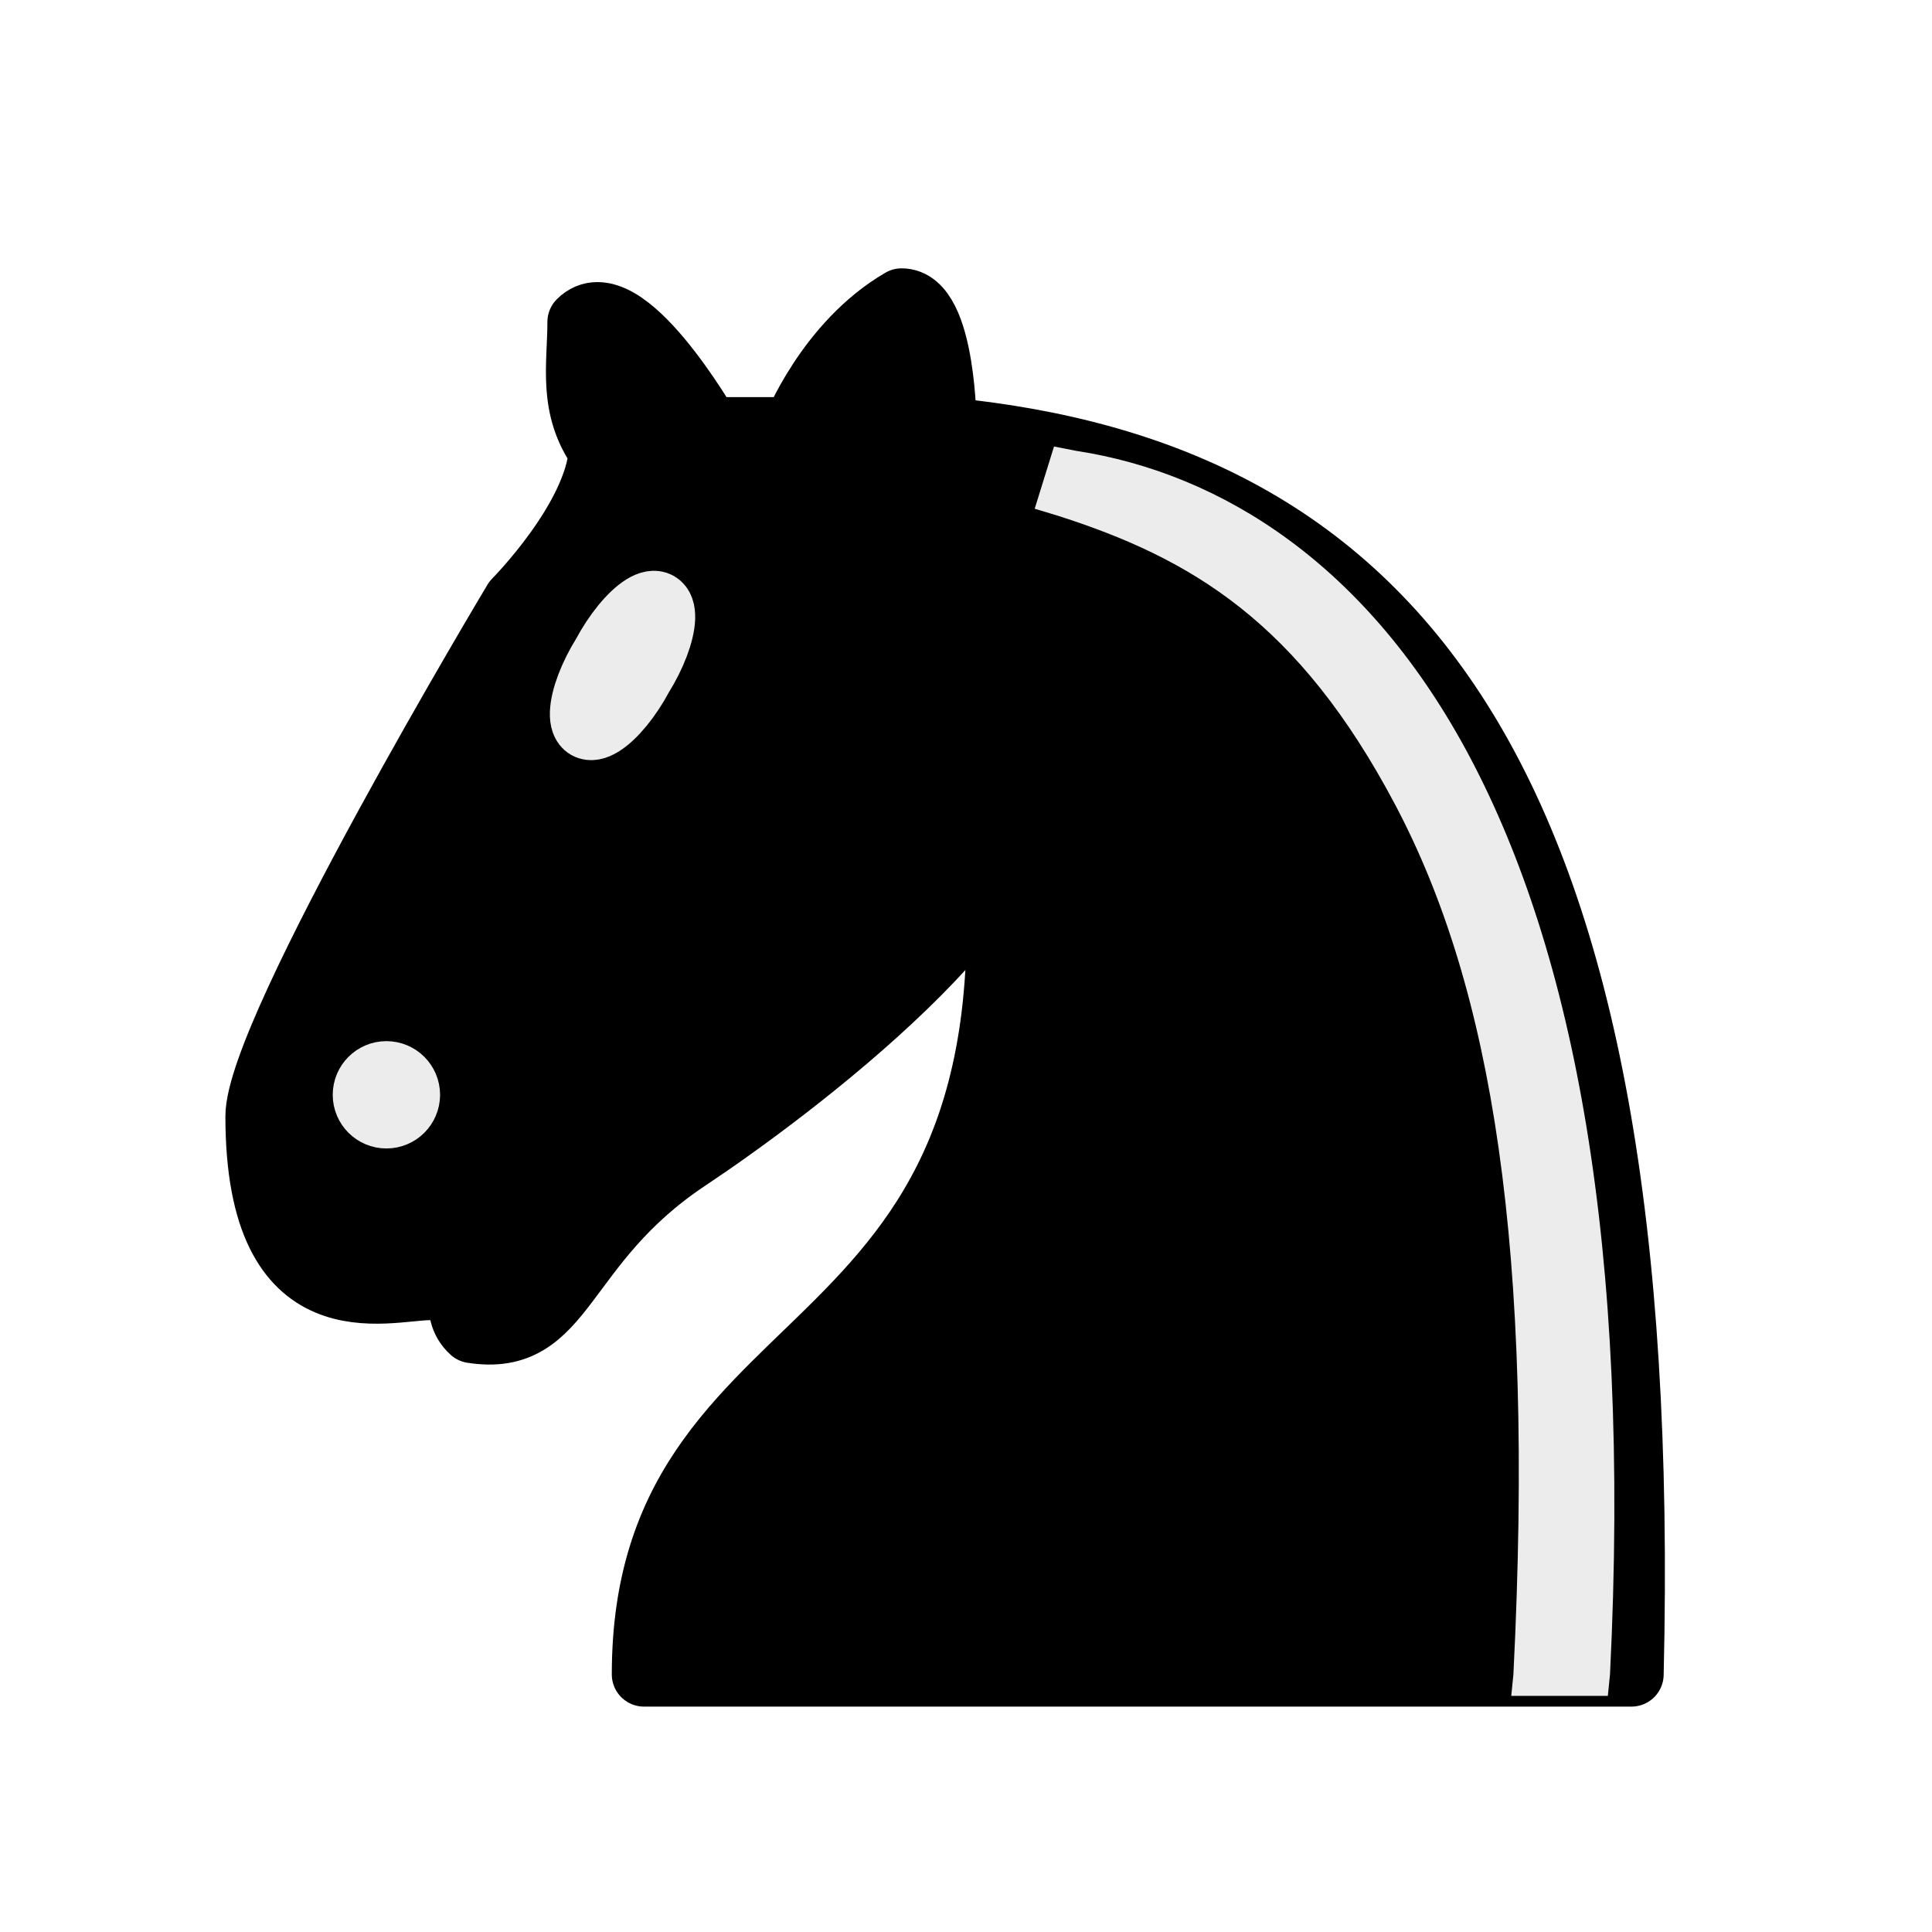
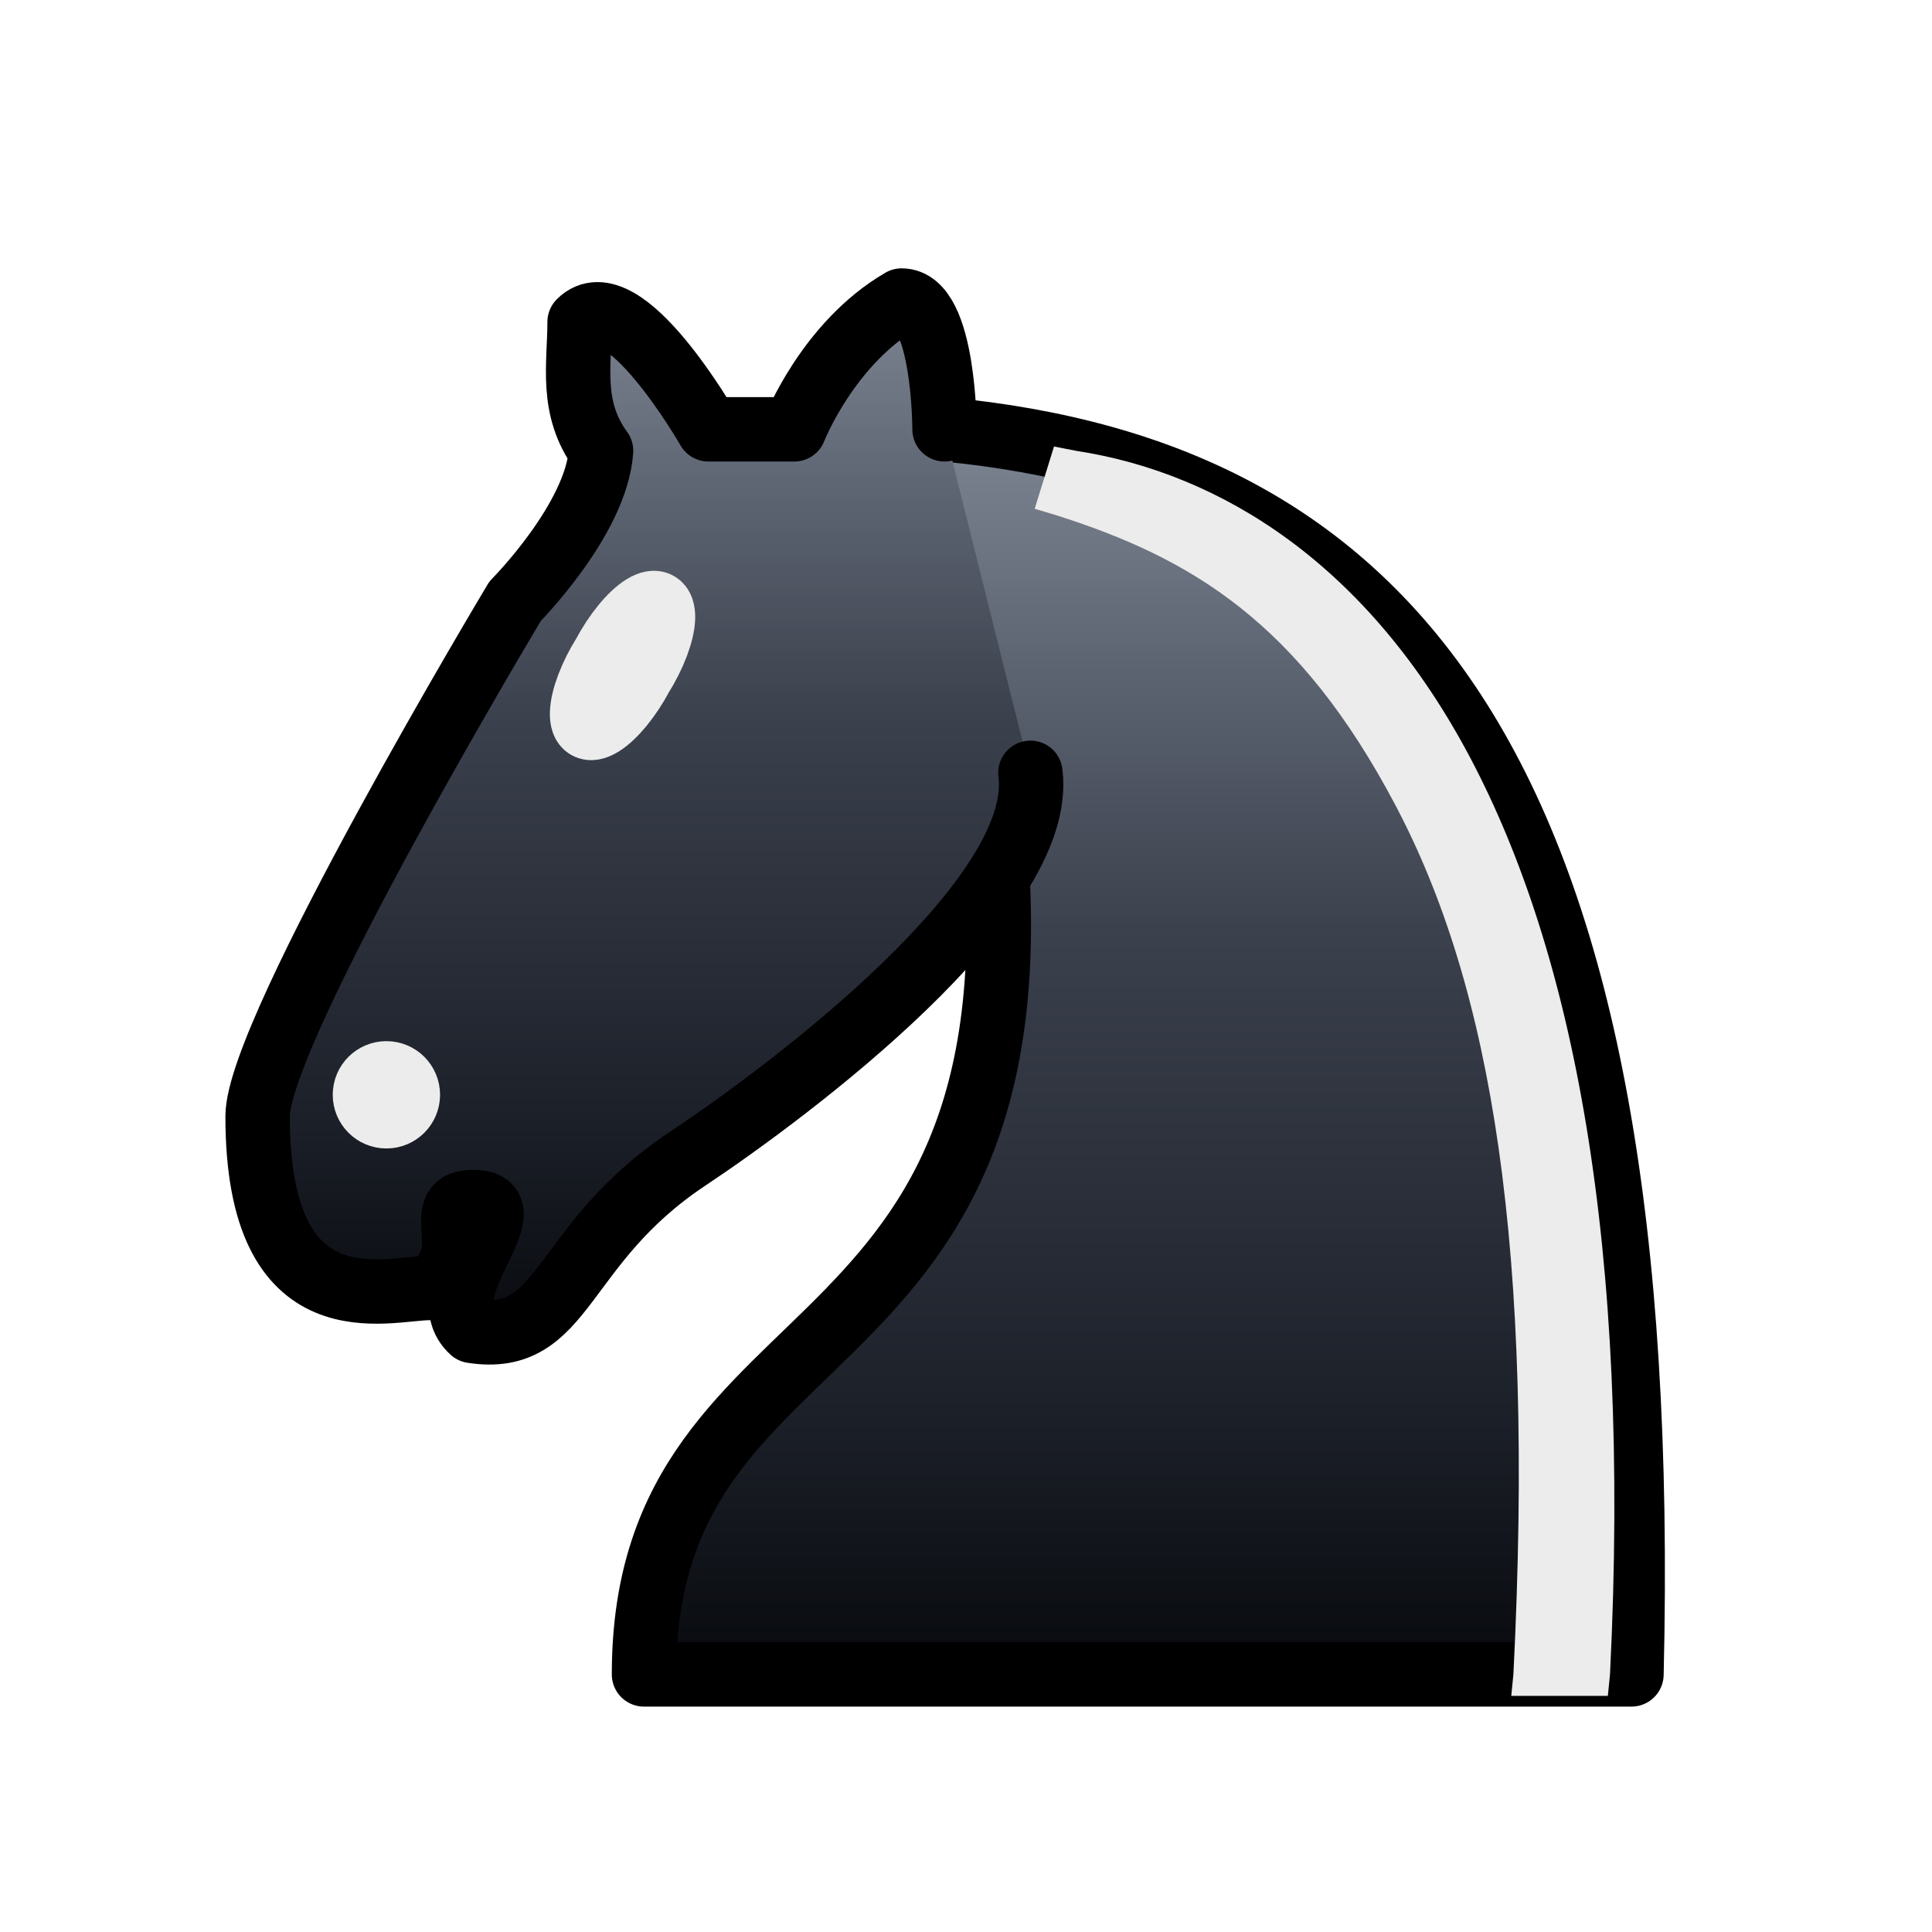
- <svg xmlns="http://www.w3.org/2000/svg" viewBox="0 0 45 45">
+ <svg xmlns="http://www.w3.org/2000/svg" fill="url(#bGrad)" viewBox="0 0 45 45">
+   <defs>
+     <linearGradient id="wGrad" x1="0" y1="0" x2="0" y2="1">
+       <stop offset="0" stop-color="#ffffff" />
+       <stop offset=".4" stop-color="#eef1f6" />
+       <stop offset=".78" stop-color="#d2d9e3" />
+       <stop offset="1" stop-color="#a6b0be" />
+     </linearGradient>
+     <linearGradient id="wGloss" x1="0" y1="0" x2="0" y2="1">
+       <stop offset="0" stop-color="#ffffff" stop-opacity=".9" />
+       <stop offset=".45" stop-color="#ffffff" stop-opacity="0" />
+     </linearGradient>
+     <linearGradient id="bGrad" x1="0" y1="0" x2="0" y2="1">
+       <stop offset="0" stop-color="#7c8492" />
+       <stop offset=".4" stop-color="#3b414d" />
+       <stop offset=".78" stop-color="#1d212a" />
+       <stop offset="1" stop-color="#080a0e" />
+     </linearGradient>
+   </defs>
  <g fill="none" fill-rule="evenodd" stroke="#000" stroke-linecap="round" stroke-linejoin="round" stroke-width="1.5">
-     <path fill="#000" d="M22 10c10.5 1 16.5 8 16 29H15c0-9 10-6.5 8-21" />
-     <path fill="#000" d="M24 18c.38 2.91-5.55 7.37-8 9-3 2-2.82 4.34-5 4-1.04-.94 1.41-3.04 0-3-1 0 .19 1.23-1 2-1 0-4 1-4-4 0-2 6-12 6-12s1.89-1.9 2-3.5c-.73-1-.5-2-.5-3 1-1 3 2.5 3 2.5h2s.78-2 2.5-3c1 0 1 3 1 3" />
+     <path fill="url(#bGrad)" d="M22 10c10.5 1 16.5 8 16 29H15c0-9 10-6.5 8-21" />
+     <path fill="url(#bGrad)" d="M24 18c.38 2.91-5.55 7.37-8 9-3 2-2.82 4.34-5 4-1.04-.94 1.41-3.04 0-3-1 0 .19 1.23-1 2-1 0-4 1-4-4 0-2 6-12 6-12s1.89-1.9 2-3.5c-.73-1-.5-2-.5-3 1-1 3 2.5 3 2.5h2s.78-2 2.5-3c1 0 1 3 1 3" />
    <path fill="#ececec" stroke="#ececec" d="M9.5 25.5a.5.5 0 1 1-1 0 .5.5 0 1 1 1 0m5.43-9.75a.5 1.5 30 1 1-.86-.5.5 1.5 30 1 1 .86.5" />
    <path fill="#ececec" stroke="none" d="m24.55 10.4-.45 1.45.5.15c3.15 1 5.65 2.49 7.9 6.75S35.75 29.06 35.25 39l-.05.5h2.25l.05-.5c.5-10.06-.88-16.85-3.25-21.34s-5.79-6.64-9.19-7.16z" />
  </g>
</svg>
